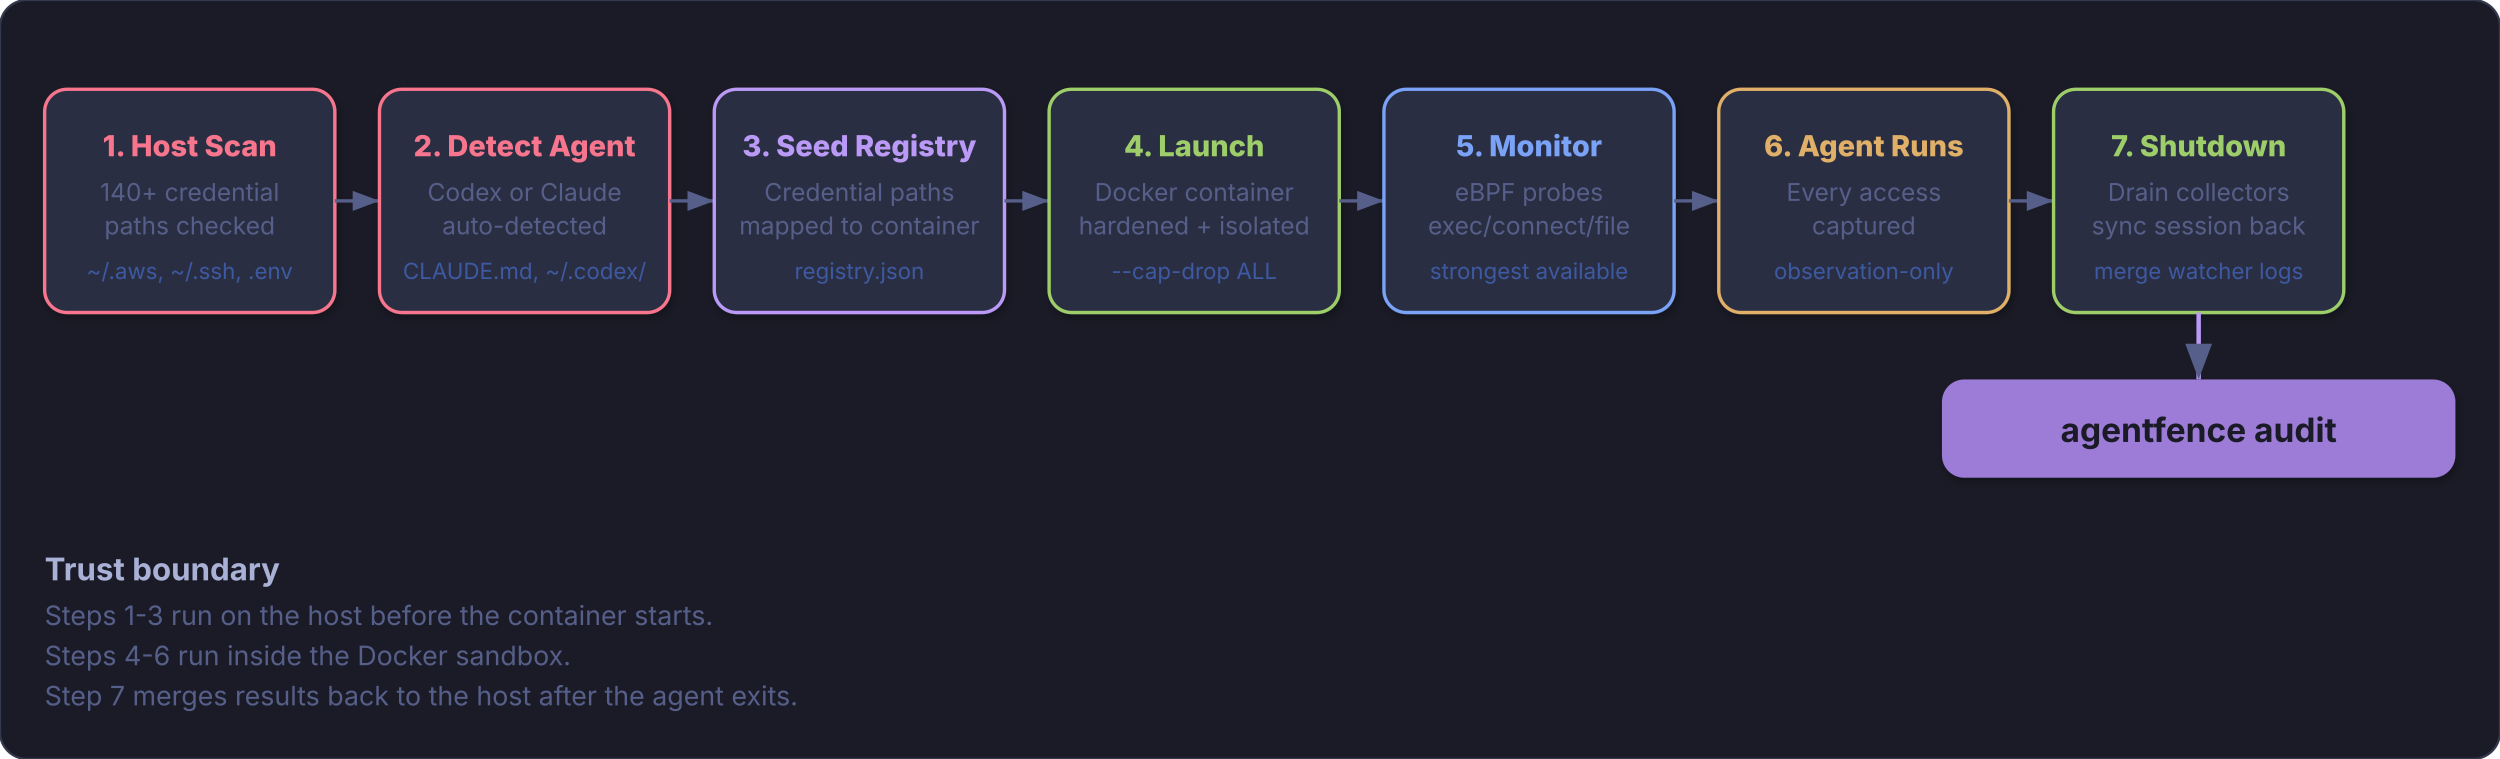
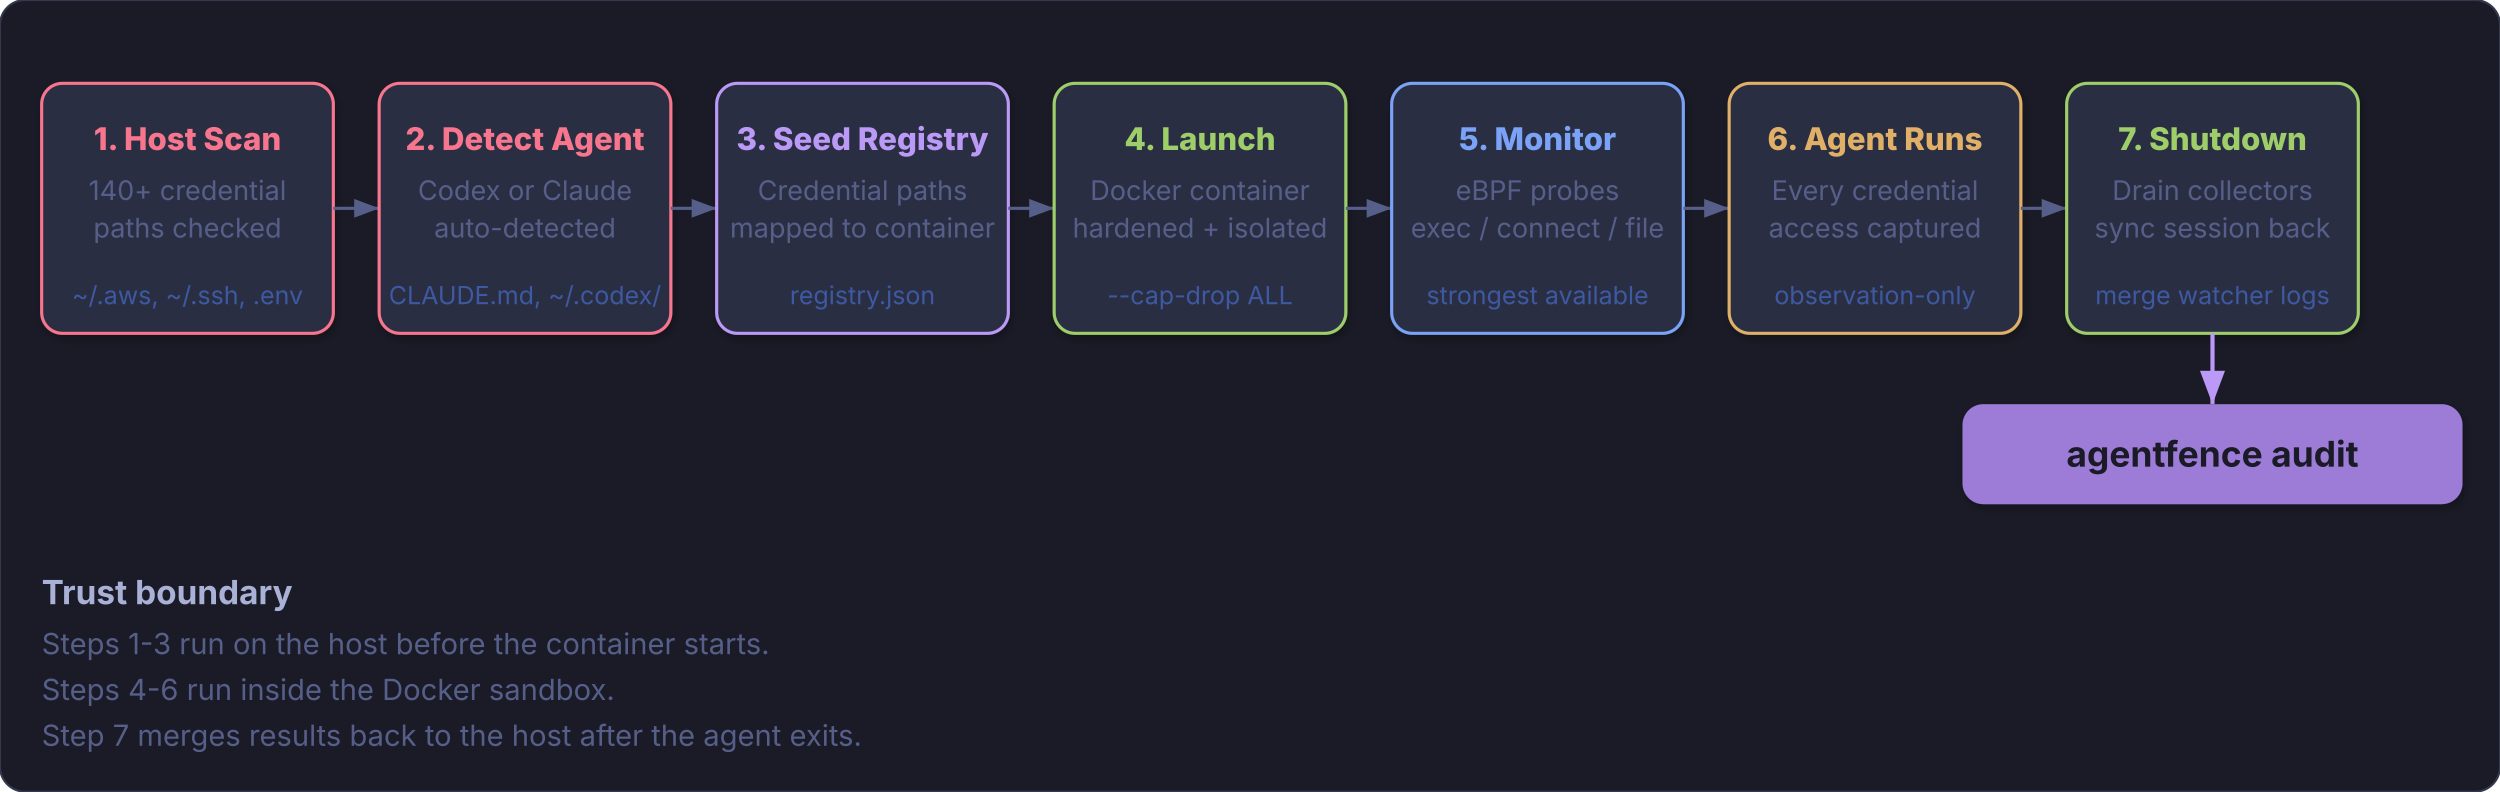
- <svg xmlns="http://www.w3.org/2000/svg" viewBox="0 0 1120 340" font-family="system-ui, -apple-system, sans-serif">
+ <svg xmlns="http://www.w3.org/2000/svg" viewBox="0 0 1200 380" font-family="system-ui, -apple-system, sans-serif">
  <defs>
    <filter id="shadow">
      <feDropShadow dx="1" dy="2" stdDeviation="2" flood-opacity="0.3" />
    </filter>
    <marker id="arrow" markerWidth="8" markerHeight="6" refX="8" refY="3" orient="auto">
      <polygon points="0 0, 8 3, 0 6" fill="#565f89" />
    </marker>
+     <marker id="purplearrow" markerWidth="8" markerHeight="6" refX="8" refY="3" orient="auto">
+       <polygon points="0 0, 8 3, 0 6" fill="#bb9af7" />
+     </marker>
  </defs>
-   <rect x="0" y="0" width="1120" height="340" rx="12" fill="#1a1b26" stroke="#33384d" stroke-width="1" />
-   <rect x="20" y="40" width="130" height="100" rx="10" fill="#292e42" stroke="#f7768e" stroke-width="1.5" filter="url(#shadow)" />
-   <text x="85" y="70" font-size="13" font-weight="800" fill="#f7768e" text-anchor="middle">1. Host Scan</text>
-   <text x="85" y="90" font-size="11" fill="#565f89" text-anchor="middle">140+ credential</text>
-   <text x="85" y="105" font-size="11" fill="#565f89" text-anchor="middle">paths checked</text>
-   <text x="85" y="125" font-size="10" fill="#3d59a1" text-anchor="middle">~/.aws, ~/.ssh, .env</text>
-   <path d="M 150 90 L 170 90" stroke="#565f89" stroke-width="1.5" marker-end="url(#arrow)" />
-   <rect x="170" y="40" width="130" height="100" rx="10" fill="#292e42" stroke="#f7768e" stroke-width="1.5" filter="url(#shadow)" />
-   <text x="235" y="70" font-size="13" font-weight="800" fill="#f7768e" text-anchor="middle">2. Detect Agent</text>
-   <text x="235" y="90" font-size="11" fill="#565f89" text-anchor="middle">Codex or Claude</text>
-   <text x="235" y="105" font-size="11" fill="#565f89" text-anchor="middle">auto-detected</text>
-   <text x="235" y="125" font-size="10" fill="#3d59a1" text-anchor="middle">CLAUDE.md, ~/.codex/</text>
-   <path d="M 300 90 L 320 90" stroke="#565f89" stroke-width="1.5" marker-end="url(#arrow)" />
-   <rect x="320" y="40" width="130" height="100" rx="10" fill="#292e42" stroke="#bb9af7" stroke-width="1.5" filter="url(#shadow)" />
-   <text x="385" y="70" font-size="13" font-weight="800" fill="#bb9af7" text-anchor="middle">3. Seed Registry</text>
-   <text x="385" y="90" font-size="11" fill="#565f89" text-anchor="middle">Credential paths</text>
-   <text x="385" y="105" font-size="11" fill="#565f89" text-anchor="middle">mapped to container</text>
-   <text x="385" y="125" font-size="10" fill="#3d59a1" text-anchor="middle">registry.json</text>
-   <path d="M 450 90 L 470 90" stroke="#565f89" stroke-width="1.5" marker-end="url(#arrow)" />
-   <rect x="470" y="40" width="130" height="100" rx="10" fill="#292e42" stroke="#9ece6a" stroke-width="1.5" filter="url(#shadow)" />
-   <text x="535" y="70" font-size="13" font-weight="800" fill="#9ece6a" text-anchor="middle">4. Launch</text>
-   <text x="535" y="90" font-size="11" fill="#565f89" text-anchor="middle">Docker container</text>
-   <text x="535" y="105" font-size="11" fill="#565f89" text-anchor="middle">hardened + isolated</text>
-   <text x="535" y="125" font-size="10" fill="#3d59a1" text-anchor="middle">--cap-drop ALL</text>
-   <path d="M 600 90 L 620 90" stroke="#565f89" stroke-width="1.5" marker-end="url(#arrow)" />
-   <rect x="620" y="40" width="130" height="100" rx="10" fill="#292e42" stroke="#7aa2f7" stroke-width="1.5" filter="url(#shadow)" />
-   <text x="685" y="70" font-size="13" font-weight="800" fill="#7aa2f7" text-anchor="middle">5. Monitor</text>
-   <text x="685" y="90" font-size="11" fill="#565f89" text-anchor="middle">eBPF probes</text>
-   <text x="685" y="105" font-size="11" fill="#565f89" text-anchor="middle">exec/connect/file</text>
-   <text x="685" y="125" font-size="10" fill="#3d59a1" text-anchor="middle">strongest available</text>
-   <path d="M 750 90 L 770 90" stroke="#565f89" stroke-width="1.5" marker-end="url(#arrow)" />
-   <rect x="770" y="40" width="130" height="100" rx="10" fill="#292e42" stroke="#e0af68" stroke-width="1.5" filter="url(#shadow)" />
-   <text x="835" y="70" font-size="13" font-weight="800" fill="#e0af68" text-anchor="middle">6. Agent Runs</text>
-   <text x="835" y="90" font-size="11" fill="#565f89" text-anchor="middle">Every access</text>
-   <text x="835" y="105" font-size="11" fill="#565f89" text-anchor="middle">captured</text>
-   <text x="835" y="125" font-size="10" fill="#3d59a1" text-anchor="middle">observation-only</text>
-   <path d="M 900 90 L 920 90" stroke="#565f89" stroke-width="1.5" marker-end="url(#arrow)" />
-   <rect x="920" y="40" width="130" height="100" rx="10" fill="#292e42" stroke="#9ece6a" stroke-width="1.5" filter="url(#shadow)" />
-   <text x="985" y="70" font-size="13" font-weight="800" fill="#9ece6a" text-anchor="middle">7. Shutdown</text>
-   <text x="985" y="90" font-size="11" fill="#565f89" text-anchor="middle">Drain collectors</text>
-   <text x="985" y="105" font-size="11" fill="#565f89" text-anchor="middle">sync session back</text>
-   <text x="985" y="125" font-size="10" fill="#3d59a1" text-anchor="middle">merge watcher logs</text>
-   <path d="M 985 140 L 985 170" stroke="#bb9af7" stroke-width="2" marker-end="url(#arrow)" />
-   <rect x="870" y="170" width="230" height="44" rx="10" fill="#9d7cd8" filter="url(#shadow)" />
-   <text x="985" y="198" font-size="15" font-weight="700" fill="#1a1b26" text-anchor="middle">agentfence audit</text>
-   <text x="20" y="260" font-size="14" font-weight="700" fill="#a9b1d6">Trust boundary</text>
-   <text x="20" y="280" font-size="12" fill="#565f89">Steps 1-3 run on the host before the container starts.</text>
-   <text x="20" y="298" font-size="12" fill="#565f89">Steps 4-6 run inside the Docker sandbox.</text>
-   <text x="20" y="316" font-size="12" fill="#565f89">Step 7 merges results back to the host after the agent exits.</text>
+   <rect x="0" y="0" width="1200" height="380" rx="12" fill="#1a1b26" stroke="#33384d" stroke-width="1" />
+   <rect x="20" y="40" width="140" height="120" rx="10" fill="#292e42" stroke="#f7768e" stroke-width="1.5" filter="url(#shadow)" />
+   <text x="90" y="72" font-size="15" font-weight="800" fill="#f7768e" text-anchor="middle">1. Host Scan</text>
+   <text x="90" y="96" font-size="13" fill="#565f89" text-anchor="middle">140+ credential</text>
+   <text x="90" y="114" font-size="13" fill="#565f89" text-anchor="middle">paths checked</text>
+   <text x="90" y="146" font-size="12" fill="#3d59a1" text-anchor="middle">~/.aws, ~/.ssh, .env</text>
+   <path d="M 160 100 L 182 100" stroke="#565f89" stroke-width="1.5" marker-end="url(#arrow)" />
+   <rect x="182" y="40" width="140" height="120" rx="10" fill="#292e42" stroke="#f7768e" stroke-width="1.5" filter="url(#shadow)" />
+   <text x="252" y="72" font-size="15" font-weight="800" fill="#f7768e" text-anchor="middle">2. Detect Agent</text>
+   <text x="252" y="96" font-size="13" fill="#565f89" text-anchor="middle">Codex or Claude</text>
+   <text x="252" y="114" font-size="13" fill="#565f89" text-anchor="middle">auto-detected</text>
+   <text x="252" y="146" font-size="12" fill="#3d59a1" text-anchor="middle">CLAUDE.md, ~/.codex/</text>
+   <path d="M 322 100 L 344 100" stroke="#565f89" stroke-width="1.5" marker-end="url(#arrow)" />
+   <rect x="344" y="40" width="140" height="120" rx="10" fill="#292e42" stroke="#bb9af7" stroke-width="1.5" filter="url(#shadow)" />
+   <text x="414" y="72" font-size="15" font-weight="800" fill="#bb9af7" text-anchor="middle">3. Seed Registry</text>
+   <text x="414" y="96" font-size="13" fill="#565f89" text-anchor="middle">Credential paths</text>
+   <text x="414" y="114" font-size="13" fill="#565f89" text-anchor="middle">mapped to container</text>
+   <text x="414" y="146" font-size="12" fill="#3d59a1" text-anchor="middle">registry.json</text>
+   <path d="M 484 100 L 506 100" stroke="#565f89" stroke-width="1.5" marker-end="url(#arrow)" />
+   <rect x="506" y="40" width="140" height="120" rx="10" fill="#292e42" stroke="#9ece6a" stroke-width="1.5" filter="url(#shadow)" />
+   <text x="576" y="72" font-size="15" font-weight="800" fill="#9ece6a" text-anchor="middle">4. Launch</text>
+   <text x="576" y="96" font-size="13" fill="#565f89" text-anchor="middle">Docker container</text>
+   <text x="576" y="114" font-size="13" fill="#565f89" text-anchor="middle">hardened + isolated</text>
+   <text x="576" y="146" font-size="12" fill="#3d59a1" text-anchor="middle">--cap-drop ALL</text>
+   <path d="M 646 100 L 668 100" stroke="#565f89" stroke-width="1.5" marker-end="url(#arrow)" />
+   <rect x="668" y="40" width="140" height="120" rx="10" fill="#292e42" stroke="#7aa2f7" stroke-width="1.5" filter="url(#shadow)" />
+   <text x="738" y="72" font-size="15" font-weight="800" fill="#7aa2f7" text-anchor="middle">5. Monitor</text>
+   <text x="738" y="96" font-size="13" fill="#565f89" text-anchor="middle">eBPF probes</text>
+   <text x="738" y="114" font-size="13" fill="#565f89" text-anchor="middle">exec / connect / file</text>
+   <text x="738" y="146" font-size="12" fill="#3d59a1" text-anchor="middle">strongest available</text>
+   <path d="M 808 100 L 830 100" stroke="#565f89" stroke-width="1.5" marker-end="url(#arrow)" />
+   <rect x="830" y="40" width="140" height="120" rx="10" fill="#292e42" stroke="#e0af68" stroke-width="1.5" filter="url(#shadow)" />
+   <text x="900" y="72" font-size="15" font-weight="800" fill="#e0af68" text-anchor="middle">6. Agent Runs</text>
+   <text x="900" y="96" font-size="13" fill="#565f89" text-anchor="middle">Every credential</text>
+   <text x="900" y="114" font-size="13" fill="#565f89" text-anchor="middle">access captured</text>
+   <text x="900" y="146" font-size="12" fill="#3d59a1" text-anchor="middle">observation-only</text>
+   <path d="M 970 100 L 992 100" stroke="#565f89" stroke-width="1.5" marker-end="url(#arrow)" />
+   <rect x="992" y="40" width="140" height="120" rx="10" fill="#292e42" stroke="#9ece6a" stroke-width="1.5" filter="url(#shadow)" />
+   <text x="1062" y="72" font-size="15" font-weight="800" fill="#9ece6a" text-anchor="middle">7. Shutdown</text>
+   <text x="1062" y="96" font-size="13" fill="#565f89" text-anchor="middle">Drain collectors</text>
+   <text x="1062" y="114" font-size="13" fill="#565f89" text-anchor="middle">sync session back</text>
+   <text x="1062" y="146" font-size="12" fill="#3d59a1" text-anchor="middle">merge watcher logs</text>
+   <path d="M 1062 160 L 1062 194" stroke="#bb9af7" stroke-width="2" marker-end="url(#purplearrow)" />
+   <rect x="942" y="194" width="240" height="48" rx="10" fill="#9d7cd8" filter="url(#shadow)" />
+   <text x="1062" y="224" font-size="17" font-weight="700" fill="#1a1b26" text-anchor="middle">agentfence audit</text>
+   <text x="20" y="290" font-size="16" font-weight="700" fill="#a9b1d6">Trust boundary</text>
+   <text x="20" y="314" font-size="14" fill="#565f89">Steps 1-3 run on the host before the container starts.</text>
+   <text x="20" y="336" font-size="14" fill="#565f89">Steps 4-6 run inside the Docker sandbox.</text>
+   <text x="20" y="358" font-size="14" fill="#565f89">Step 7 merges results back to the host after the agent exits.</text>
</svg>
